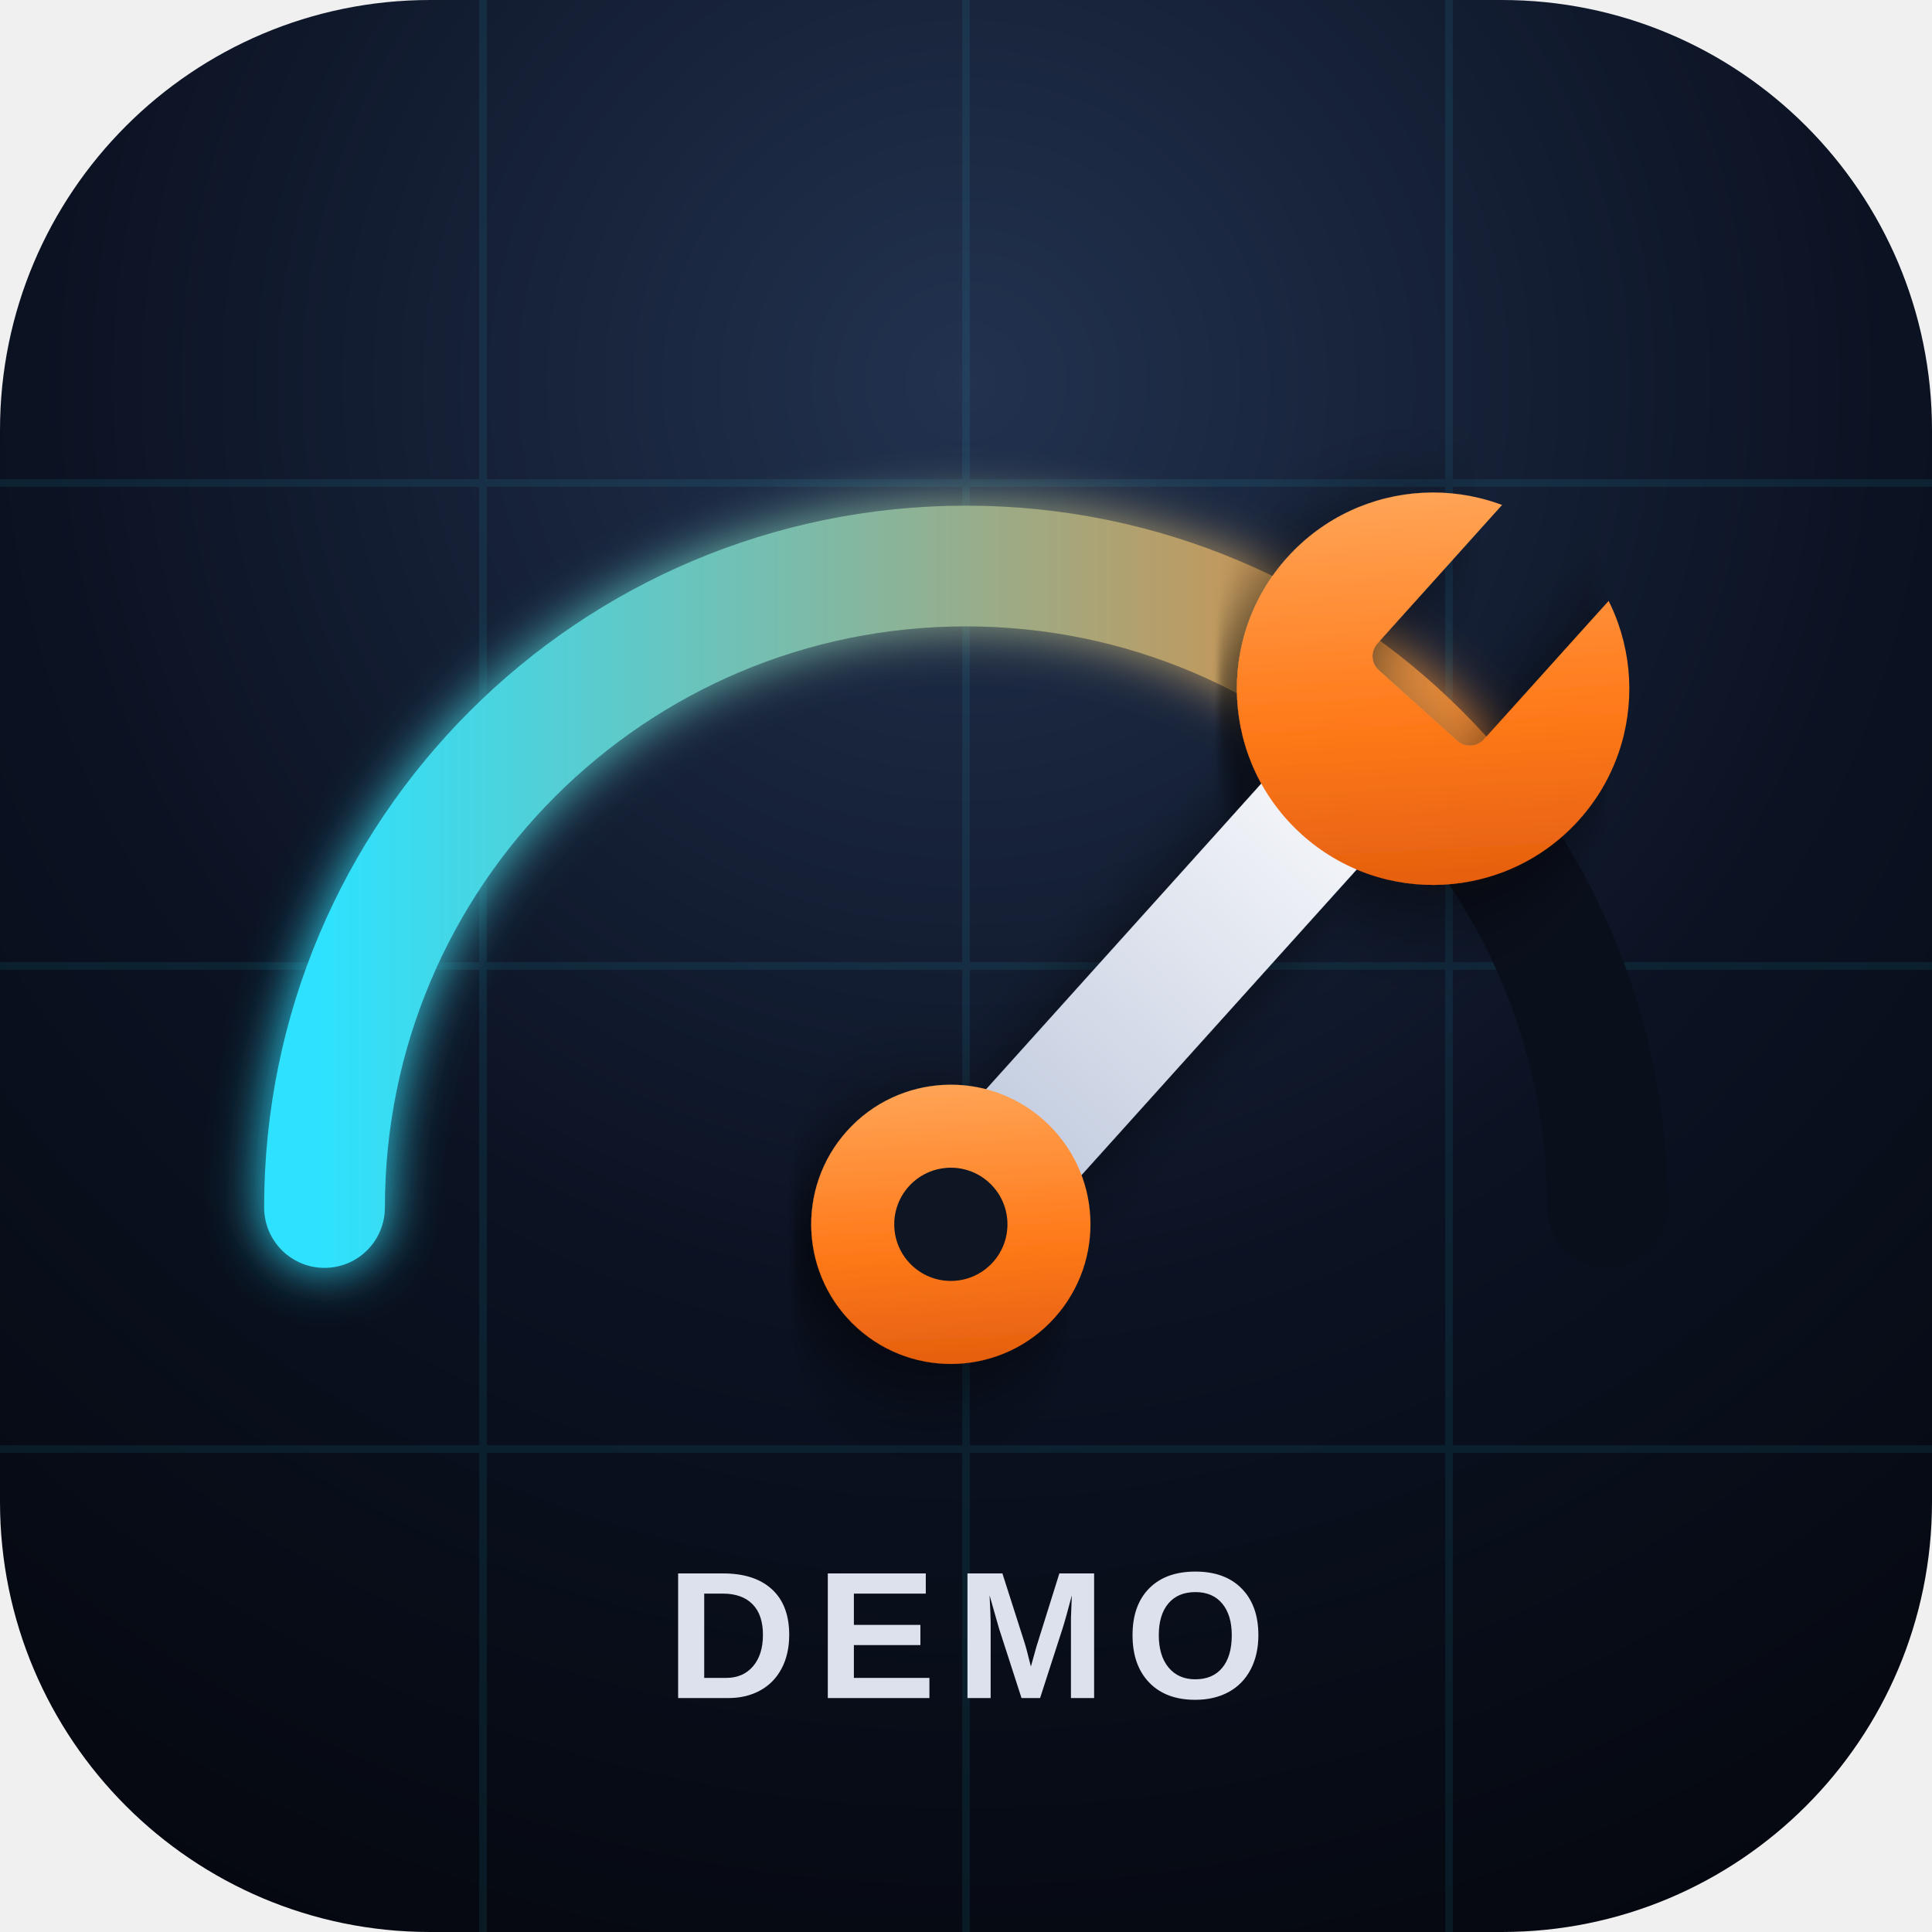
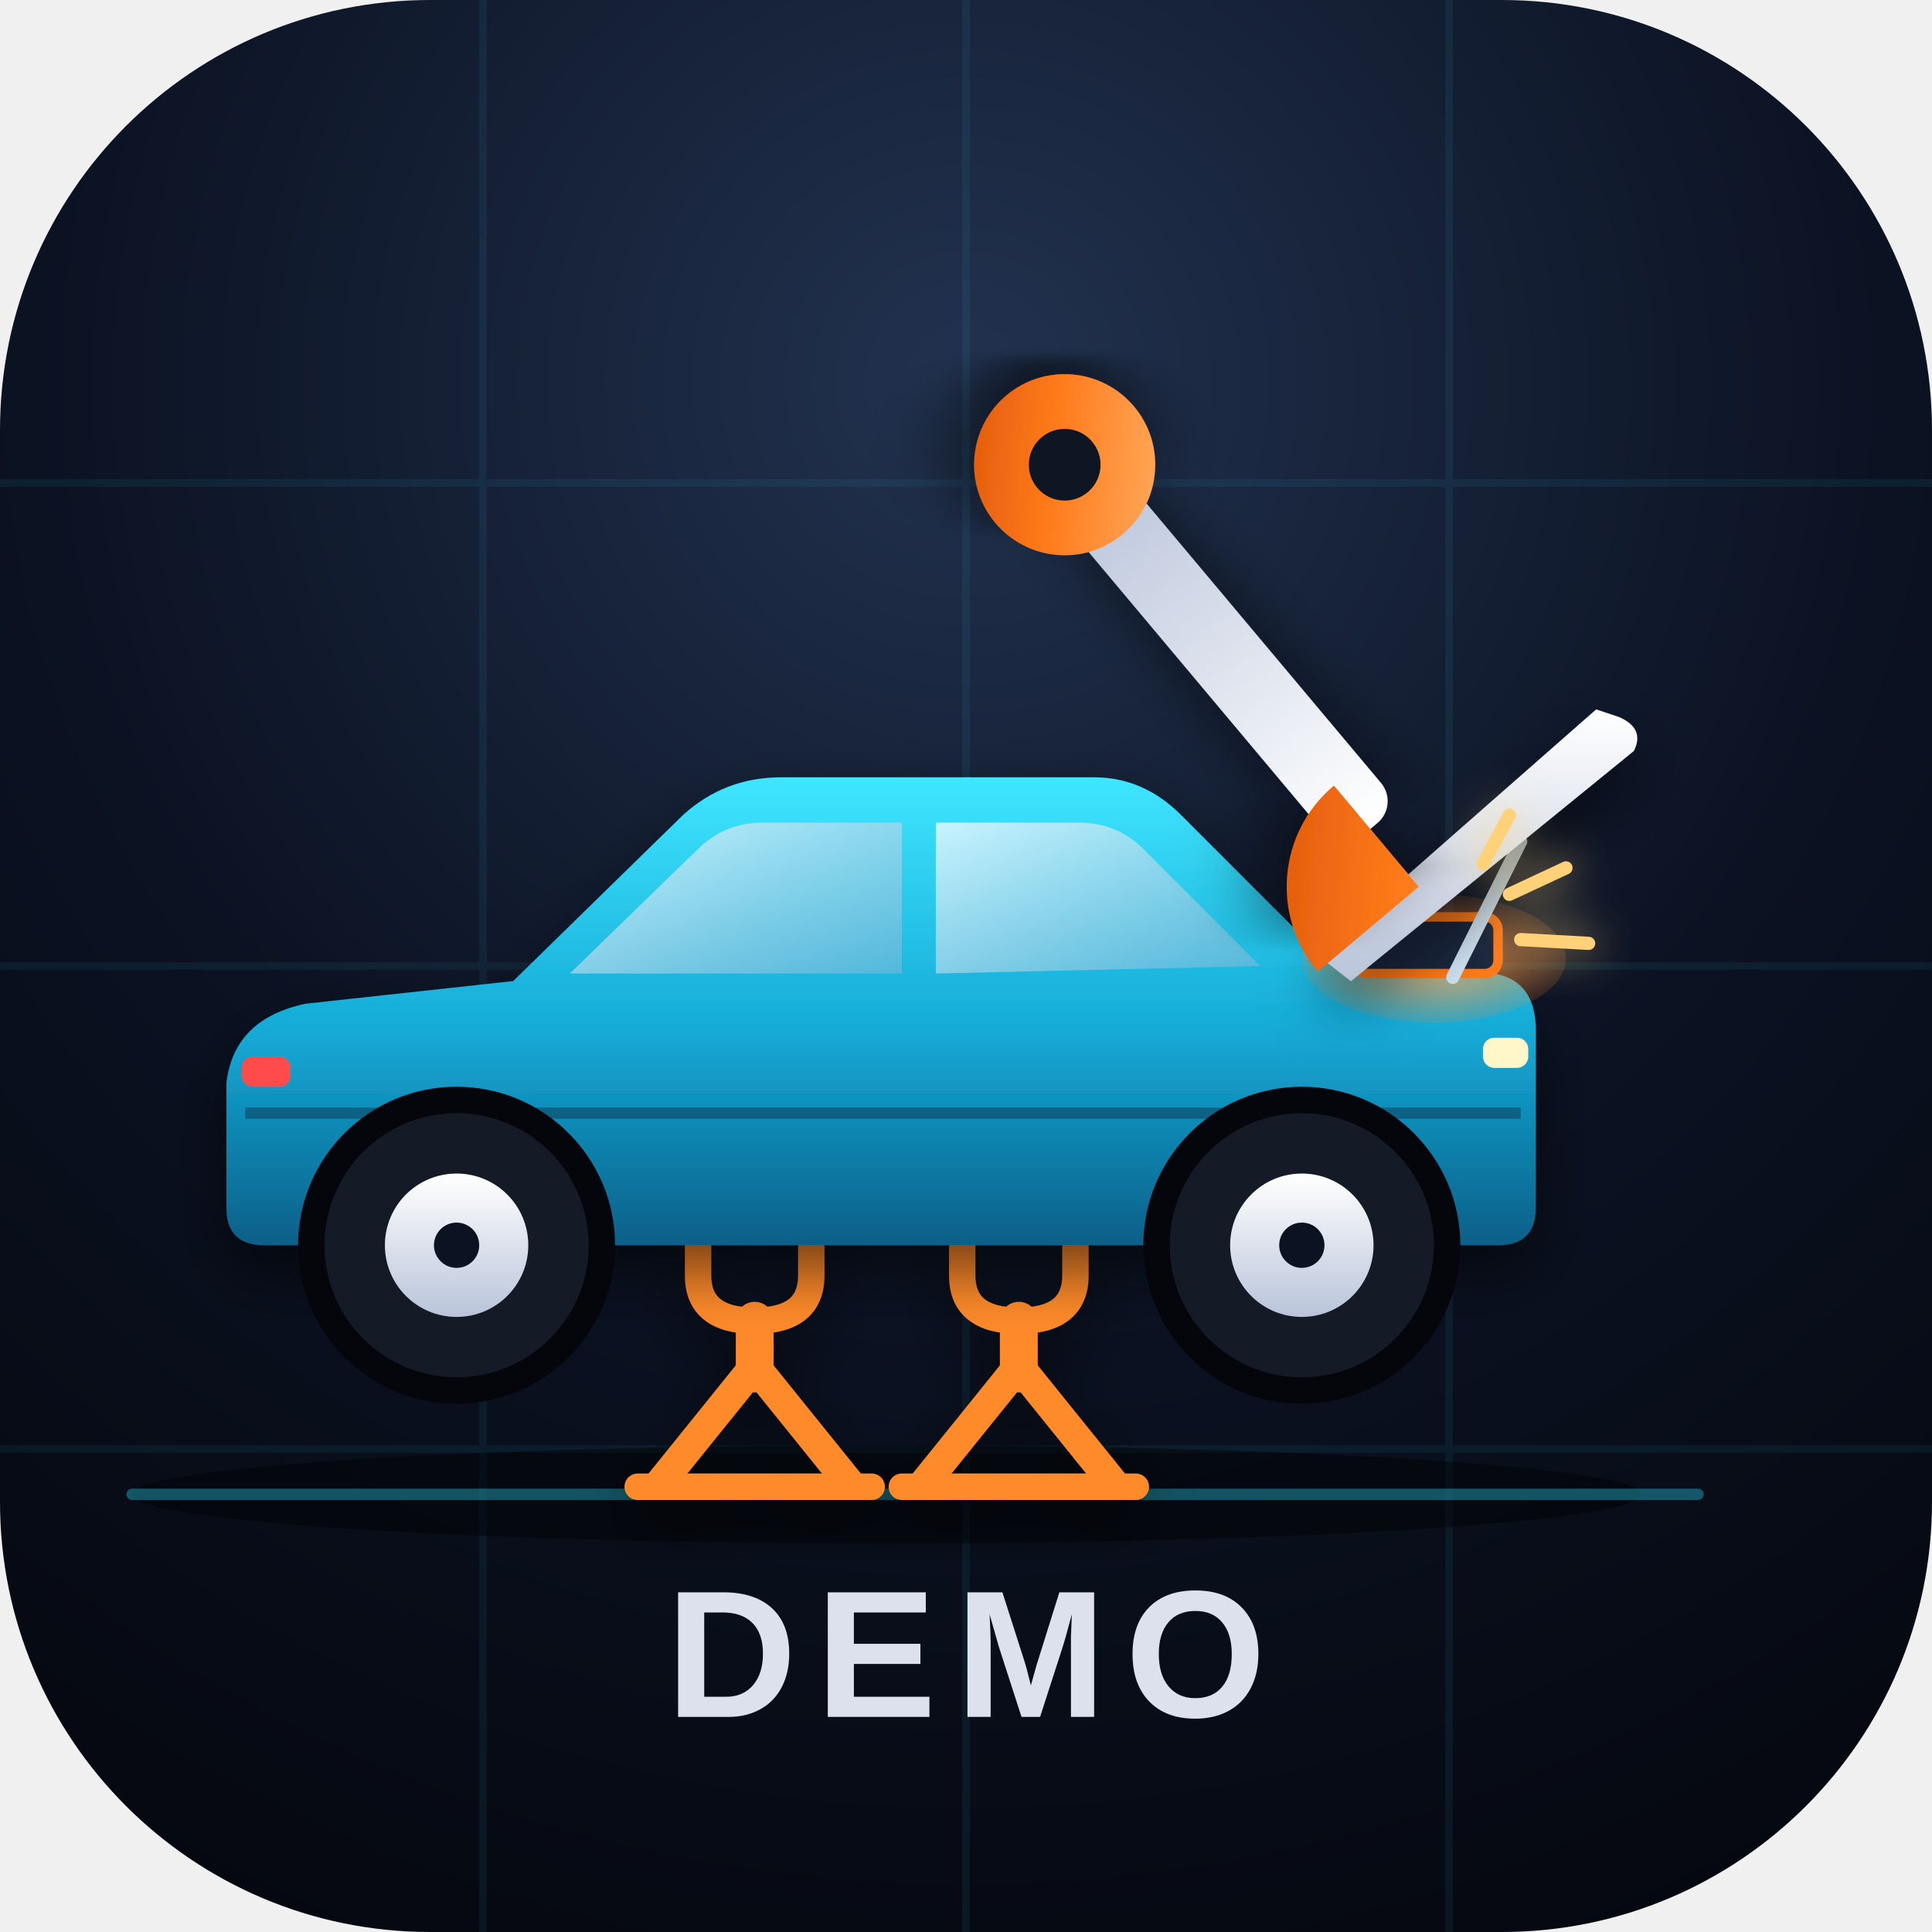
<svg xmlns="http://www.w3.org/2000/svg" viewBox="0 0 1024 1024" width="1024" height="1024">
  <defs>
    <radialGradient id="bg" cx=".5" cy=".2" r=".95">
      <stop offset="0" stop-color="#22324f" />
      <stop offset=".5" stop-color="#0b1222" />
      <stop offset="1" stop-color="#04060c" />
    </radialGradient>
    <linearGradient id="or" x1="0" y1="0" x2="1" y2="1">
      <stop offset="0" stop-color="#ffb36b" />
      <stop offset=".55" stop-color="#ff7a1a" />
      <stop offset="1" stop-color="#d9520a" />
    </linearGradient>
-     <linearGradient id="cy" x1="0" x2="1">
-       <stop offset="0" stop-color="#2de2ff" />
-       <stop offset="1" stop-color="#ff7a1a" />
+     <linearGradient id="body" x1="0" y1="0" x2="0" y2="1">
+       <stop offset="0" stop-color="#3fe6ff" />
+       <stop offset=".55" stop-color="#14a9d6" />
+       <stop offset="1" stop-color="#0b5f88" />
+     </linearGradient>
+     <linearGradient id="gl" x1="0" y1="0" x2="1" y2="1">
+       <stop offset="0" stop-color="#d9f6ff" stop-opacity=".9" />
+       <stop offset="1" stop-color="#7fb8d6" stop-opacity=".55" />
    </linearGradient>
    <linearGradient id="st" x1="0" y1="0" x2="0" y2="1">
      <stop offset="0" stop-color="#ffffff" />
      <stop offset="1" stop-color="#b9c4da" />
    </linearGradient>
-     <filter id="gl" x="-30%" y="-30%" width="160%" height="160%">
-       <feGaussianBlur stdDeviation="14" result="b" />
+     <radialGradient id="bay" cx=".5" cy=".5" r=".6">
+       <stop offset="0" stop-color="#ffb36b" />
+       <stop offset="1" stop-color="#ff7a1a" stop-opacity="0" />
+     </radialGradient>
+     <filter id="glow" x="-40%" y="-40%" width="180%" height="180%">
+       <feGaussianBlur stdDeviation="12" result="b" />
      <feMerge>
        <feMergeNode in="b" />
        <feMergeNode in="SourceGraphic" />
      </feMerge>
    </filter>
    <filter id="sh" x="-30%" y="-30%" width="160%" height="160%">
-       <feDropShadow dx="0" dy="16" stdDeviation="18" flood-color="#000" flood-opacity=".55" />
+       <feDropShadow dx="0" dy="14" stdDeviation="16" flood-color="#000" flood-opacity=".55" />
    </filter>
    <clipPath id="sq">
      <rect width="1024" height="1024" rx="228" />
    </clipPath>
+     <mask id="jaw">
+       <rect width="1024" height="1024" fill="#fff" />
+       <rect x="-26" y="-118" width="52" height="92" rx="8" fill="#000" />
+     </mask>
  </defs>
  <g clip-path="url(#sq)">
    <rect width="1024" height="1024" fill="url(#bg)" />
-     <g stroke="#2de2ff" stroke-opacity=".08" stroke-width="4">
+     <g stroke="#2de2ff" stroke-opacity=".07" stroke-width="4">
      <path d="M0 256H1024M0 512H1024M0 768H1024M256 0V1024M512 0V1024M768 0V1024" />
    </g>
-     <path d="M172 640 A340 340 0 0 1 852 640" fill="none" stroke="#0a0f1c" stroke-width="64" stroke-linecap="round" />
-     <path d="M172 640 A340 340 0 0 1 852 640" fill="none" stroke="url(#cy)" stroke-width="64" stroke-linecap="round" stroke-dasharray="820 2000" filter="url(#gl)" />
-     <mask id="jaw">
-       <rect width="1024" height="1024" fill="#fff" />
-       <rect x="474" y="150" width="76" height="132" rx="10" fill="#000" />
-     </mask>
-     <g filter="url(#sh)" transform="rotate(42 512 640)">
-       <rect x="478" y="300" width="68" height="350" rx="20" fill="url(#st)" />
-       <circle cx="512" cy="270" r="104" fill="url(#or)" mask="url(#jaw)" />
-       <circle cx="512" cy="652" r="74" fill="url(#or)" />
-       <circle cx="512" cy="652" r="30" fill="#0b1222" />
+     <ellipse cx="470" cy="792" rx="400" ry="26" fill="#000" opacity=".45" />
+     <path d="M70 792H900" stroke="#2de2ff" stroke-opacity=".35" stroke-width="6" stroke-linecap="round" />
+     <g filter="url(#sh)">
+       <g stroke="#ff8a2a" stroke-linecap="round" fill="none">
+         <path d="M400 700V728" stroke-width="20" />
+         <path d="M400 724L350 786M400 724L450 786" stroke-width="16" />
+         <path d="M338 788H462" stroke-width="14" />
+       </g>
+       <path d="M370 660V676Q370 700 400 700Q430 700 430 676V660" fill="none" stroke="#ff8a2a" stroke-width="14" stroke-linecap="round" />
+       <g stroke="#ff8a2a" stroke-linecap="round" fill="none">
+         <path d="M540 700V728" stroke-width="20" />
+         <path d="M540 724L490 786M540 724L590 786" stroke-width="16" />
+         <path d="M478 788H602" stroke-width="14" />
+       </g>
+       <path d="M510 660V676Q510 700 540 700Q570 700 570 676V660" fill="none" stroke="#ff8a2a" stroke-width="14" stroke-linecap="round" />
    </g>
-     <text x="512" y="900" text-anchor="middle" font-family="Arial Black,Arial,sans-serif" font-weight="900" font-size="96" letter-spacing="10" fill="#eef3ff" opacity=".92">DEMO</text>
+     <g filter="url(#sh)">
+       <path d="M120 640V574Q124 540 162 532L272 520L362 432Q384 412 414 412H580Q606 412 626 432L702 508L792 516Q814 520 814 546V640Q814 660 794 660H140Q120 660 120 640Z" fill="url(#body)" />
+       <path d="M302 516L372 448Q386 436 404 436H478V516Z" fill="url(#gl)" />
+       <path d="M496 436H572Q592 436 606 450L668 512L496 516Z" fill="url(#gl)" />
+       <path d="M130 590H806" stroke="#0b1222" stroke-opacity=".35" stroke-width="6" />
+       <rect x="128" y="560" width="26" height="16" rx="6" fill="#ff4b4b" />
+       <rect x="786" y="550" width="24" height="16" rx="6" fill="#fff6c9" />
+     </g>
+     <ellipse cx="760" cy="508" rx="70" ry="34" fill="url(#bay)" opacity=".9" />
+     <rect x="718" y="486" width="76" height="30" rx="7" fill="#1b2740" stroke="#ff7a1a" stroke-width="5" />
+     <path d="M770 518L806 446" stroke="#cfe3f2" stroke-width="7" stroke-linecap="round" />
+     <path d="M698 506L716 520L866 398Q872 386 858 380L846 376Z" fill="url(#st)" filter="url(#sh)" />
+     <g>
+       <circle cx="242" cy="660" r="84" fill="#04060c" />
+       <circle cx="242" cy="660" r="70" fill="#141a26" />
+       <circle cx="242" cy="660" r="38" fill="url(#st)" />
+       <circle cx="242" cy="660" r="12" fill="#0b1222" />
+       <circle cx="690" cy="660" r="84" fill="#04060c" />
+       <circle cx="690" cy="660" r="70" fill="#141a26" />
+       <circle cx="690" cy="660" r="38" fill="url(#st)" />
+       <circle cx="690" cy="660" r="12" fill="#0b1222" />
+     </g>
+     <g transform="translate(752 470) rotate(140)" filter="url(#sh)">
+       <rect x="-20" y="40" width="40" height="240" rx="15" fill="url(#st)" />
+       <circle cx="0" cy="0" r="70" fill="url(#or)" mask="url(#jaw)" />
+       <circle cx="0" cy="292" r="48" fill="url(#or)" />
+       <circle cx="0" cy="292" r="19" fill="#0b1222" />
+     </g>
+     <g stroke="#ffd27a" stroke-width="7" stroke-linecap="round" filter="url(#glow)">
+       <path d="M800 474l30-14M806 498l36 2M786 458l14-26" />
+     </g>
+     <text x="512" y="910" text-anchor="middle" font-family="Arial Black,Arial,sans-serif" font-weight="900" font-size="96" letter-spacing="10" fill="#eef3ff" opacity=".92">DEMO</text>
  </g>
</svg>
